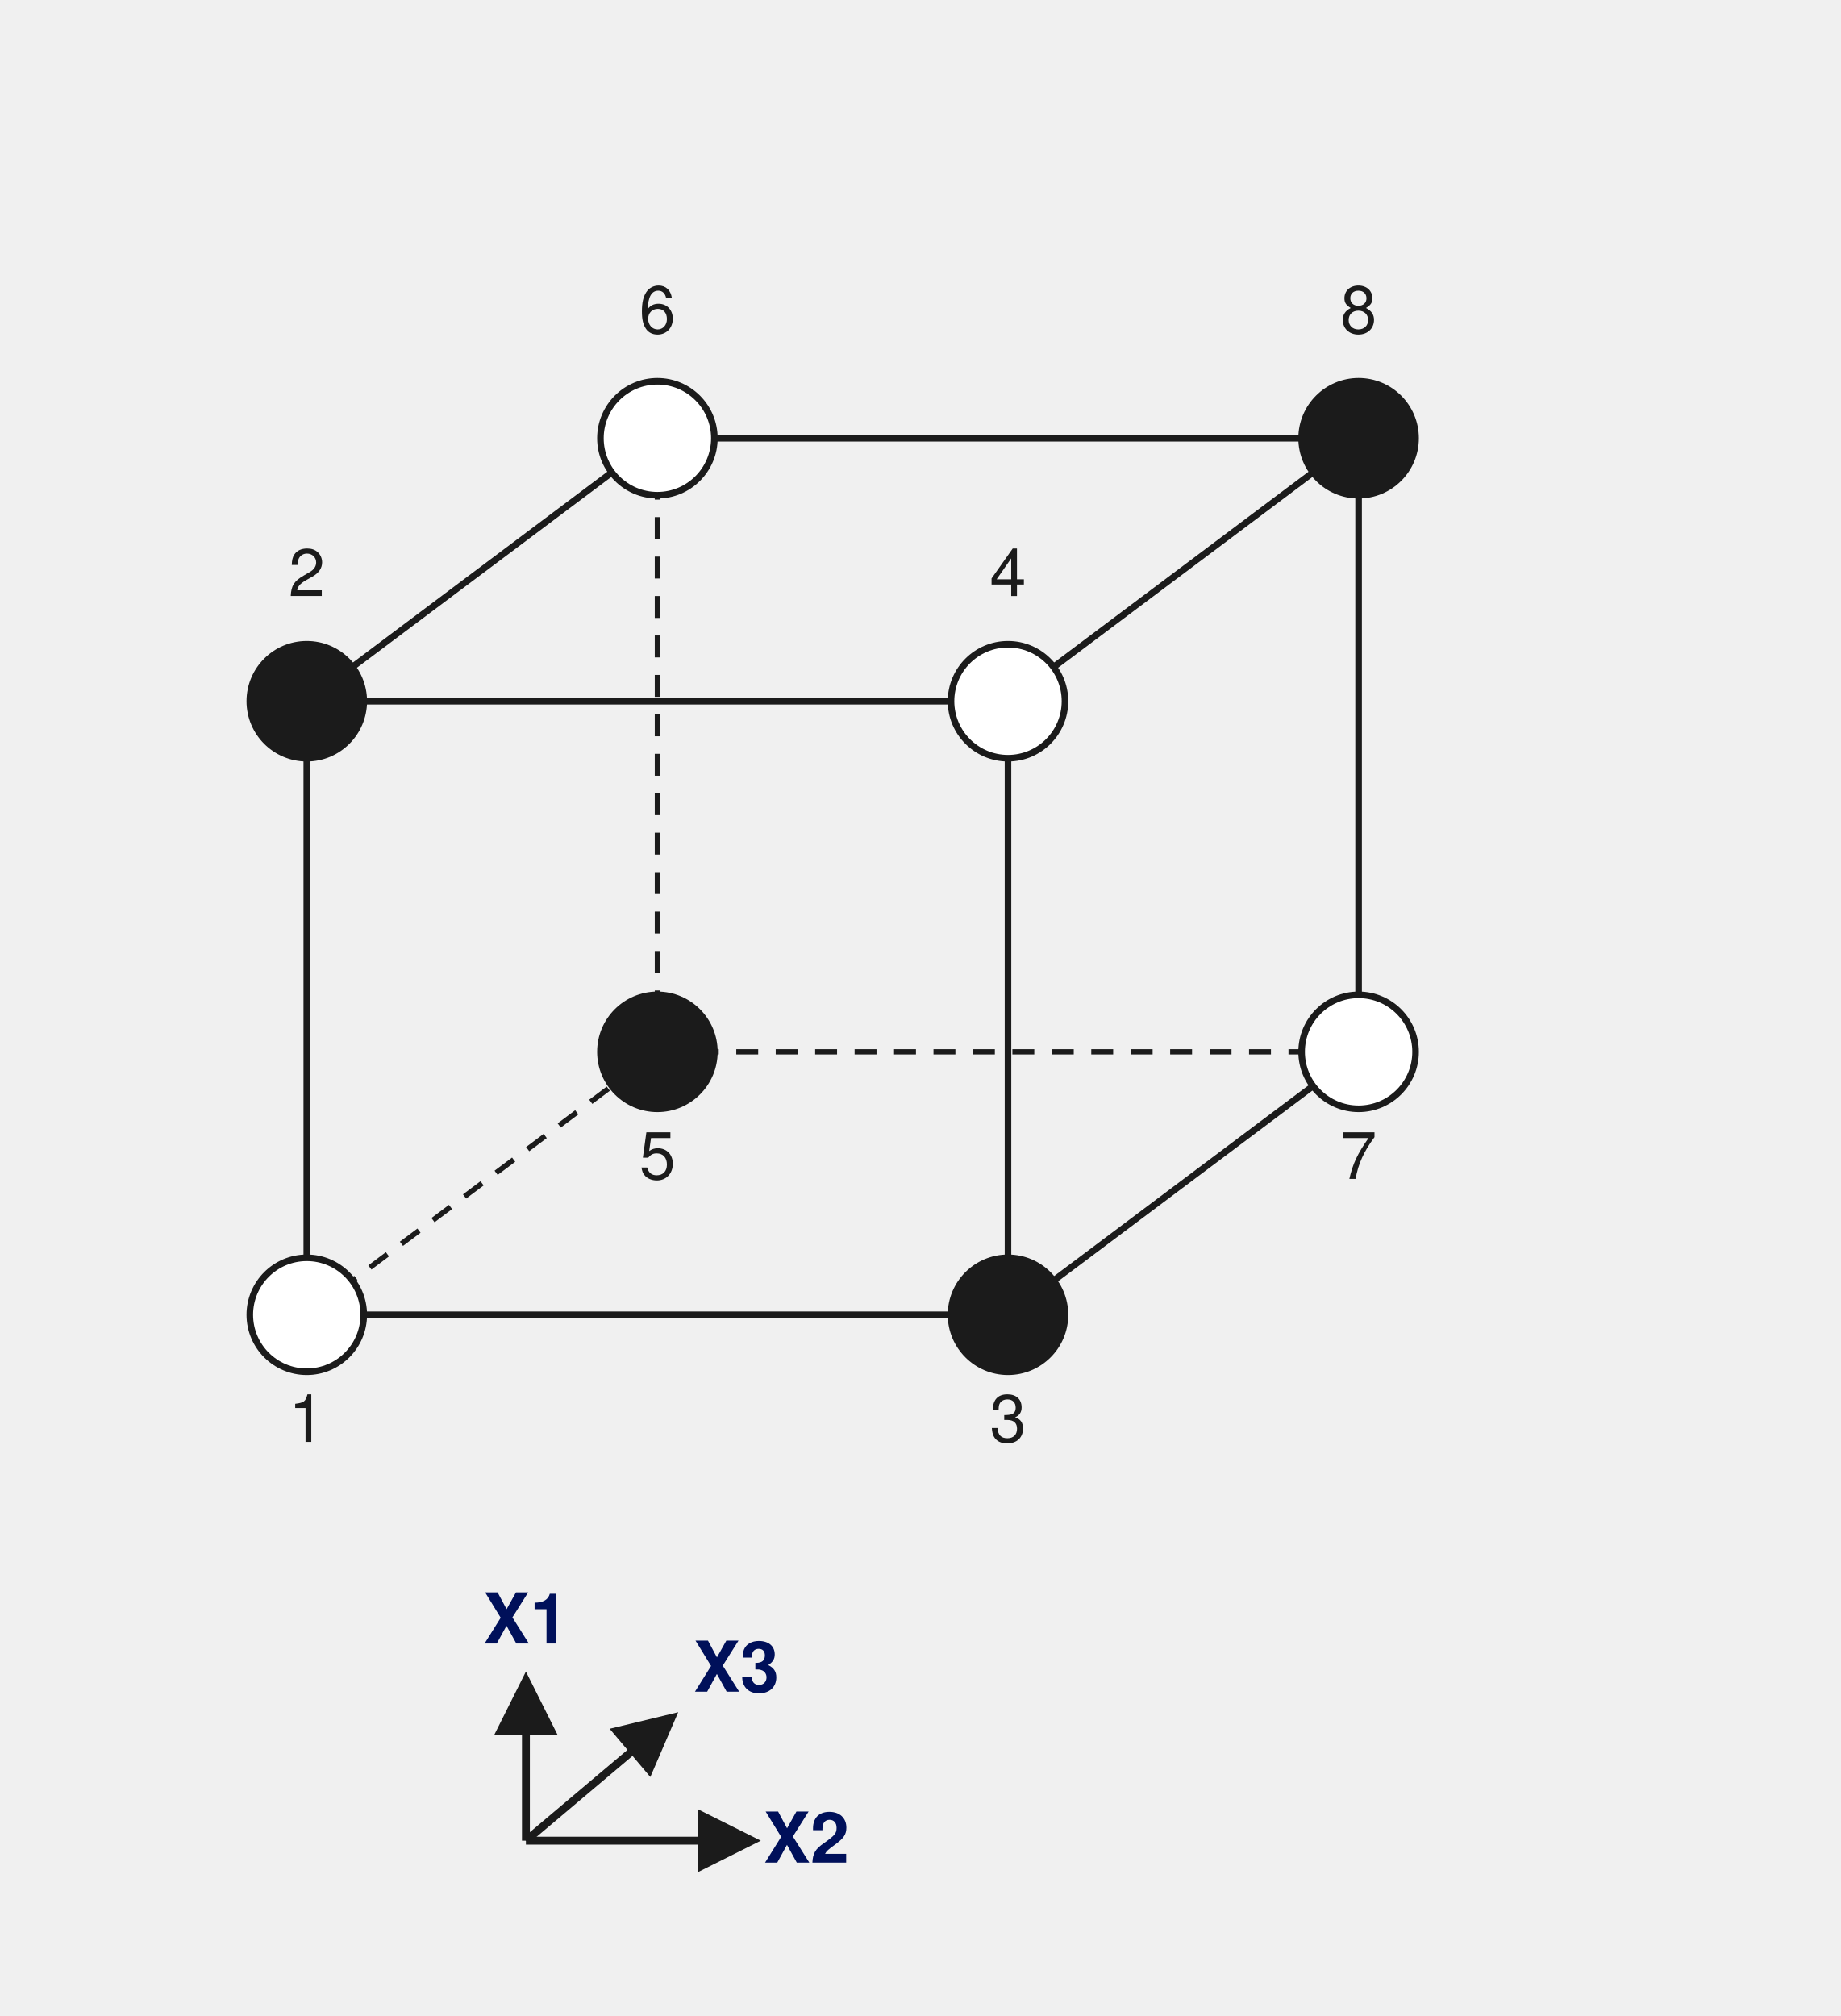
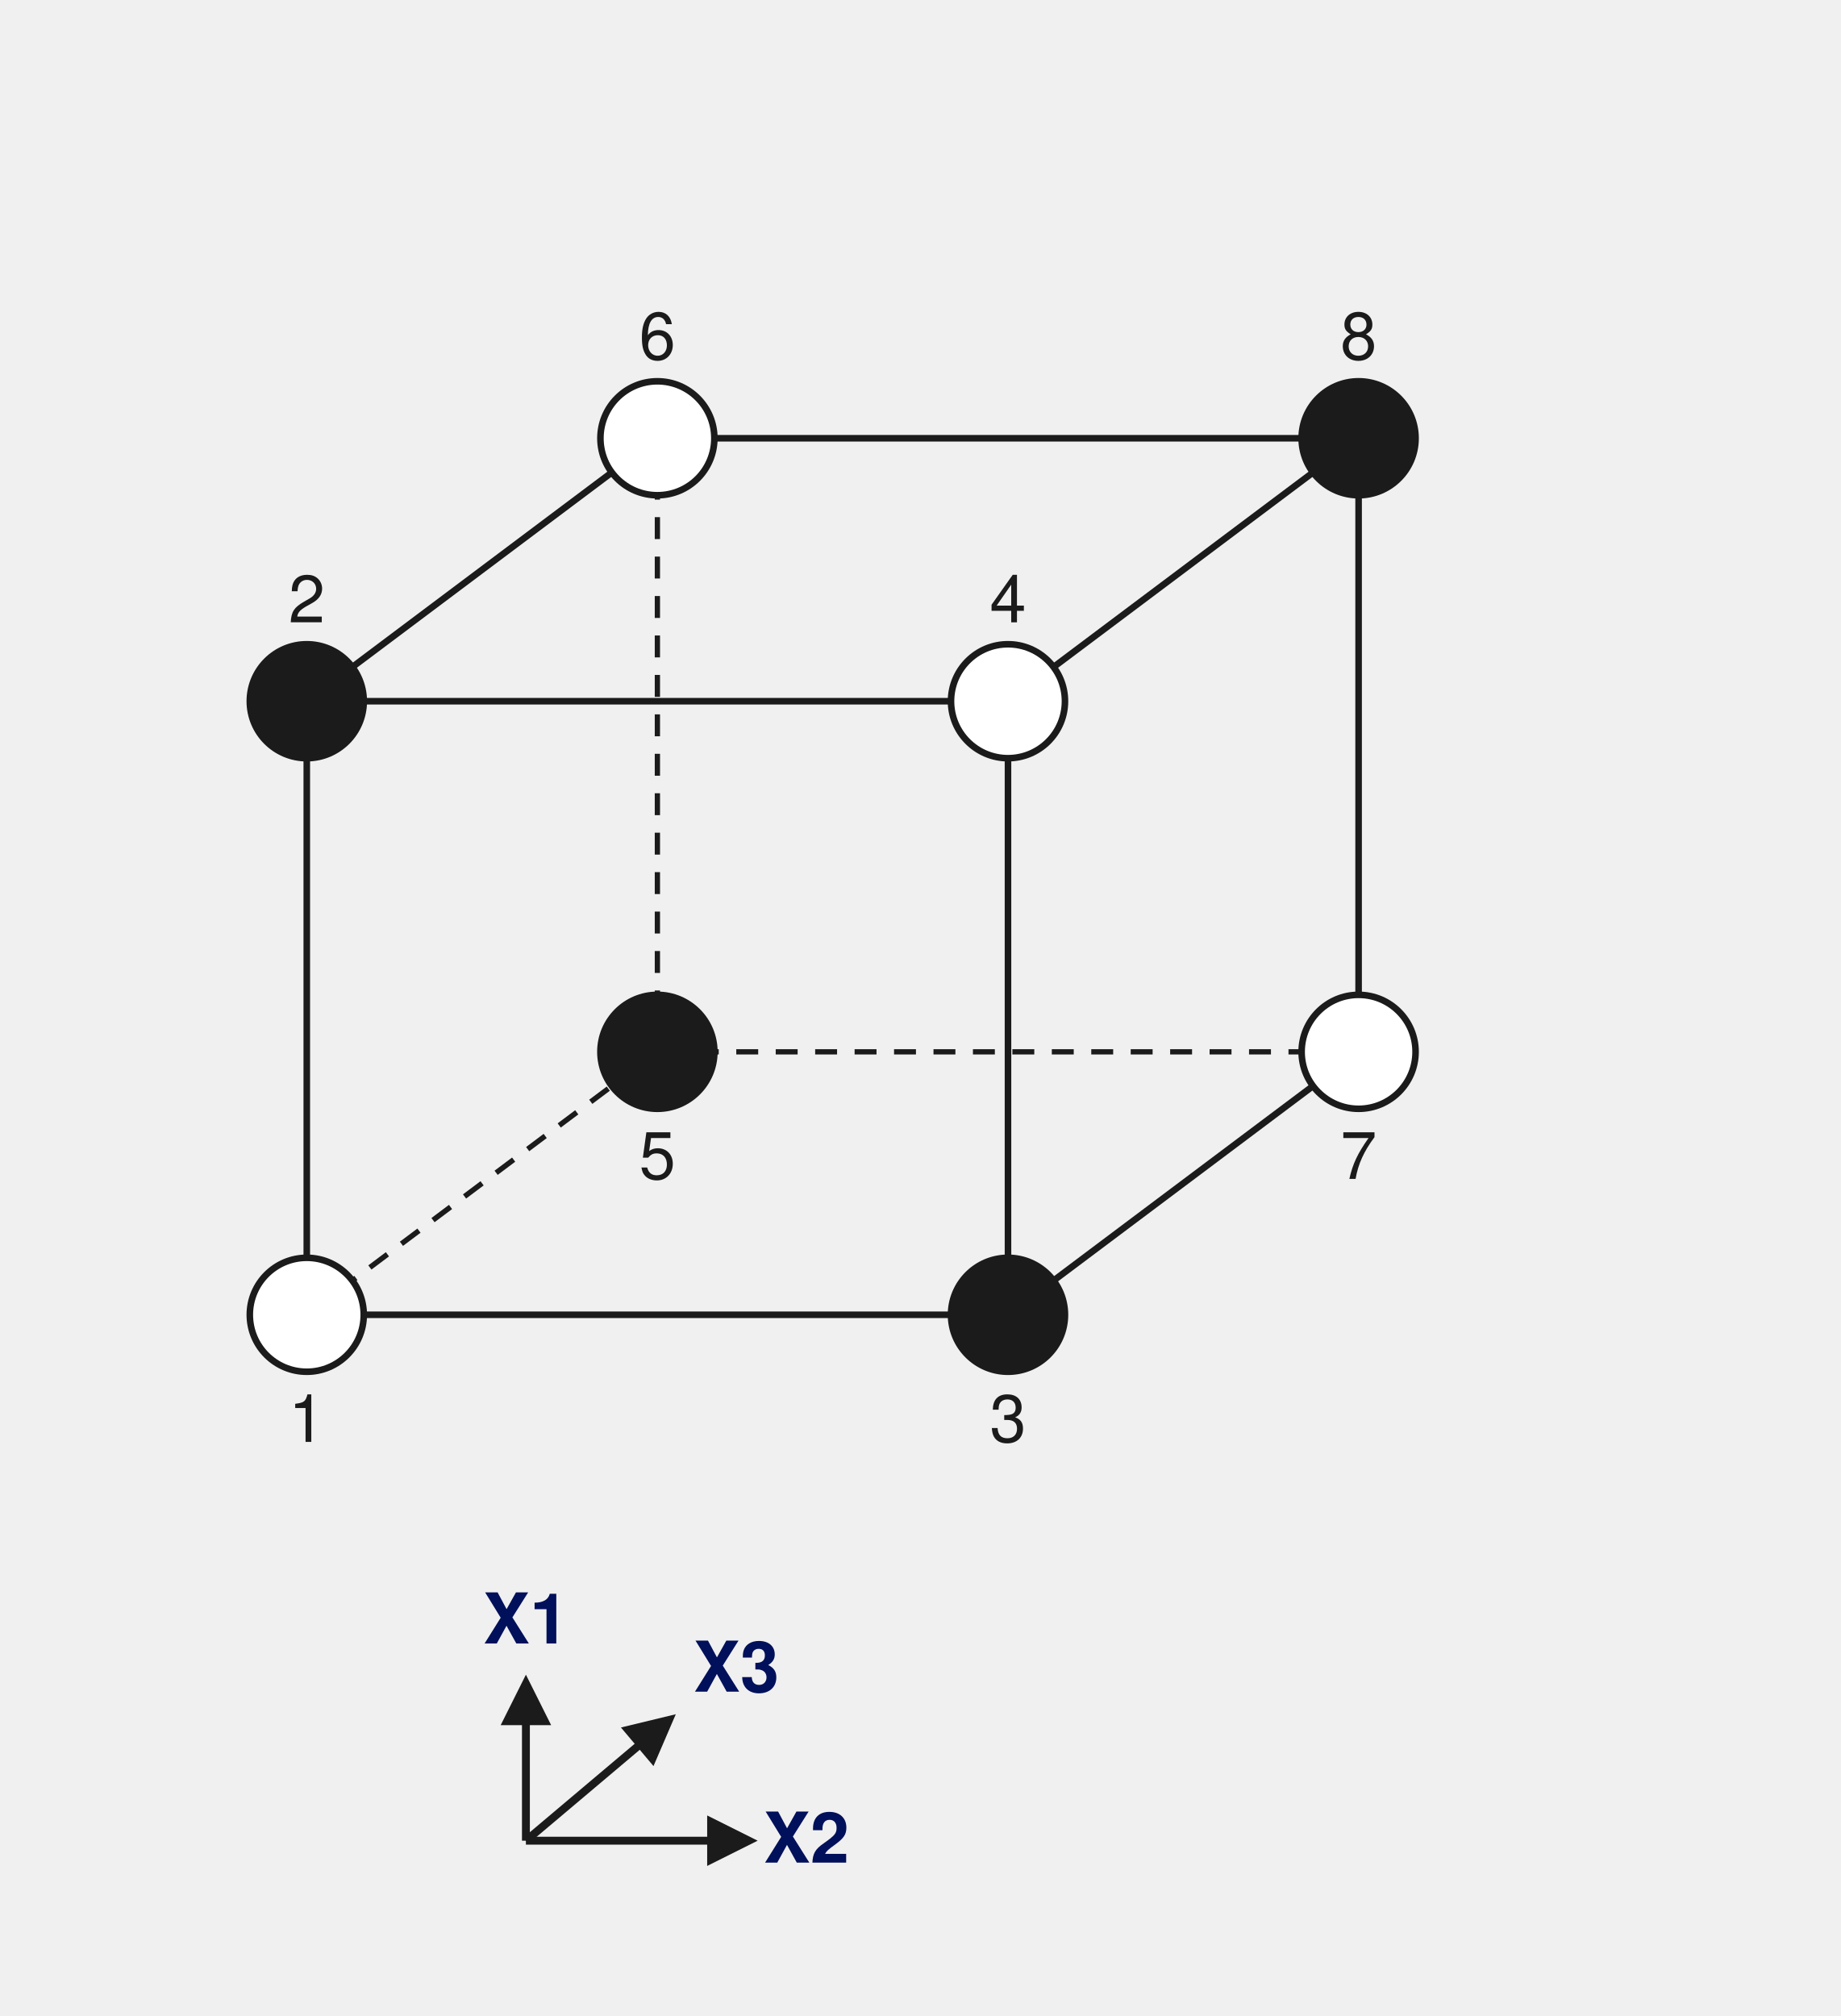
<svg xmlns="http://www.w3.org/2000/svg" viewBox="0 0 420 460" font-family="Helvetica, Arial, sans-serif">
  <style>
    .edge { stroke: #1B1B1B; stroke-width: 1.5; fill: none; }
    .edge-hidden { stroke: #1B1B1B; stroke-width: 1.2; fill: none; stroke-dasharray: 5,4; }
    .arrow { stroke: #1B1B1B; stroke-width: 1.8; fill: none; marker-end: url(#arrowhead); }
    .node-open { fill: white; stroke: #1B1B1B; stroke-width: 1.5; }
    .node-block { fill: #1B1B1B; stroke: #1B1B1B; stroke-width: 1.5; }
    .num { font-size: 15px; fill: #1B1B1B; text-anchor: middle; }
    .label { font-size: 16px; font-weight: bold; fill: #00105A; text-anchor: middle; }
  </style>
  <defs>
-     <marker id="arrowhead" markerWidth="8" markerHeight="8" refX="6" refY="4" orient="auto">
-       <path d="M0,0 L8,4 L0,8 Z" fill="#1B1B1B" />
+     <marker id="arrowhead" markerWidth="6.4" markerHeight="6.4" refX="4.8" refY="3.2" orient="auto">
+       <path d="M0,0 L6.4,3.2 L0,6.4 Z" fill="#1B1B1B" />
    </marker>
  </defs>
  <line class="edge-hidden" x1="150" y1="240" x2="150" y2="100" />
  <line class="edge-hidden" x1="150" y1="240" x2="310" y2="240" />
  <line class="edge" x1="150" y1="100" x2="310" y2="100" />
  <line class="edge" x1="310" y1="240" x2="310" y2="100" />
  <line class="edge-hidden" x1="70" y1="300" x2="150" y2="240" />
  <line class="edge" x1="70" y1="160" x2="150" y2="100" />
  <line class="edge" x1="230" y1="300" x2="310" y2="240" />
  <line class="edge" x1="230" y1="160" x2="310" y2="100" />
  <line class="edge" x1="70" y1="300" x2="70" y2="160" />
  <line class="edge" x1="70" y1="300" x2="230" y2="300" />
  <line class="edge" x1="70" y1="160" x2="230" y2="160" />
  <line class="edge" x1="230" y1="300" x2="230" y2="160" />
  <circle class="node-open" cx="70" cy="300" r="13" />
  <text class="num" x="70" y="329">1</text>
  <circle class="node-block" cx="70" cy="160" r="13" />
-   <text class="num" x="70" y="136">2</text>
+   <text class="num" x="70" y="142">2</text>
  <circle class="node-block" cx="230" cy="300" r="13" />
  <text class="num" x="230" y="329">3</text>
  <circle class="node-open" cx="230" cy="160" r="13" />
-   <text class="num" x="230" y="136">4</text>
+   <text class="num" x="230" y="142">4</text>
  <circle class="node-block" cx="150" cy="240" r="13" />
  <text class="num" x="150" y="269">5</text>
  <circle class="node-open" cx="150" cy="100" r="13" />
-   <text class="num" x="150" y="76">6</text>
+   <text class="num" x="150" y="82">6</text>
  <circle class="node-open" cx="310" cy="240" r="13" />
  <text class="num" x="310" y="269">7</text>
  <circle class="node-block" cx="310" cy="100" r="13" />
-   <text class="num" x="310" y="76">8</text>
+   <text class="num" x="310" y="82">8</text>
  <line class="arrow" x1="120" y1="420" x2="120" y2="385" />
  <line class="arrow" x1="120" y1="420" x2="170" y2="420" />
  <line class="arrow" x1="120" y1="420" x2="152" y2="393" />
  <text class="label" x="120" y="375">X1</text>
  <text class="label" x="184" y="425">X2</text>
  <text class="label" x="168" y="386">X3</text>
</svg>
